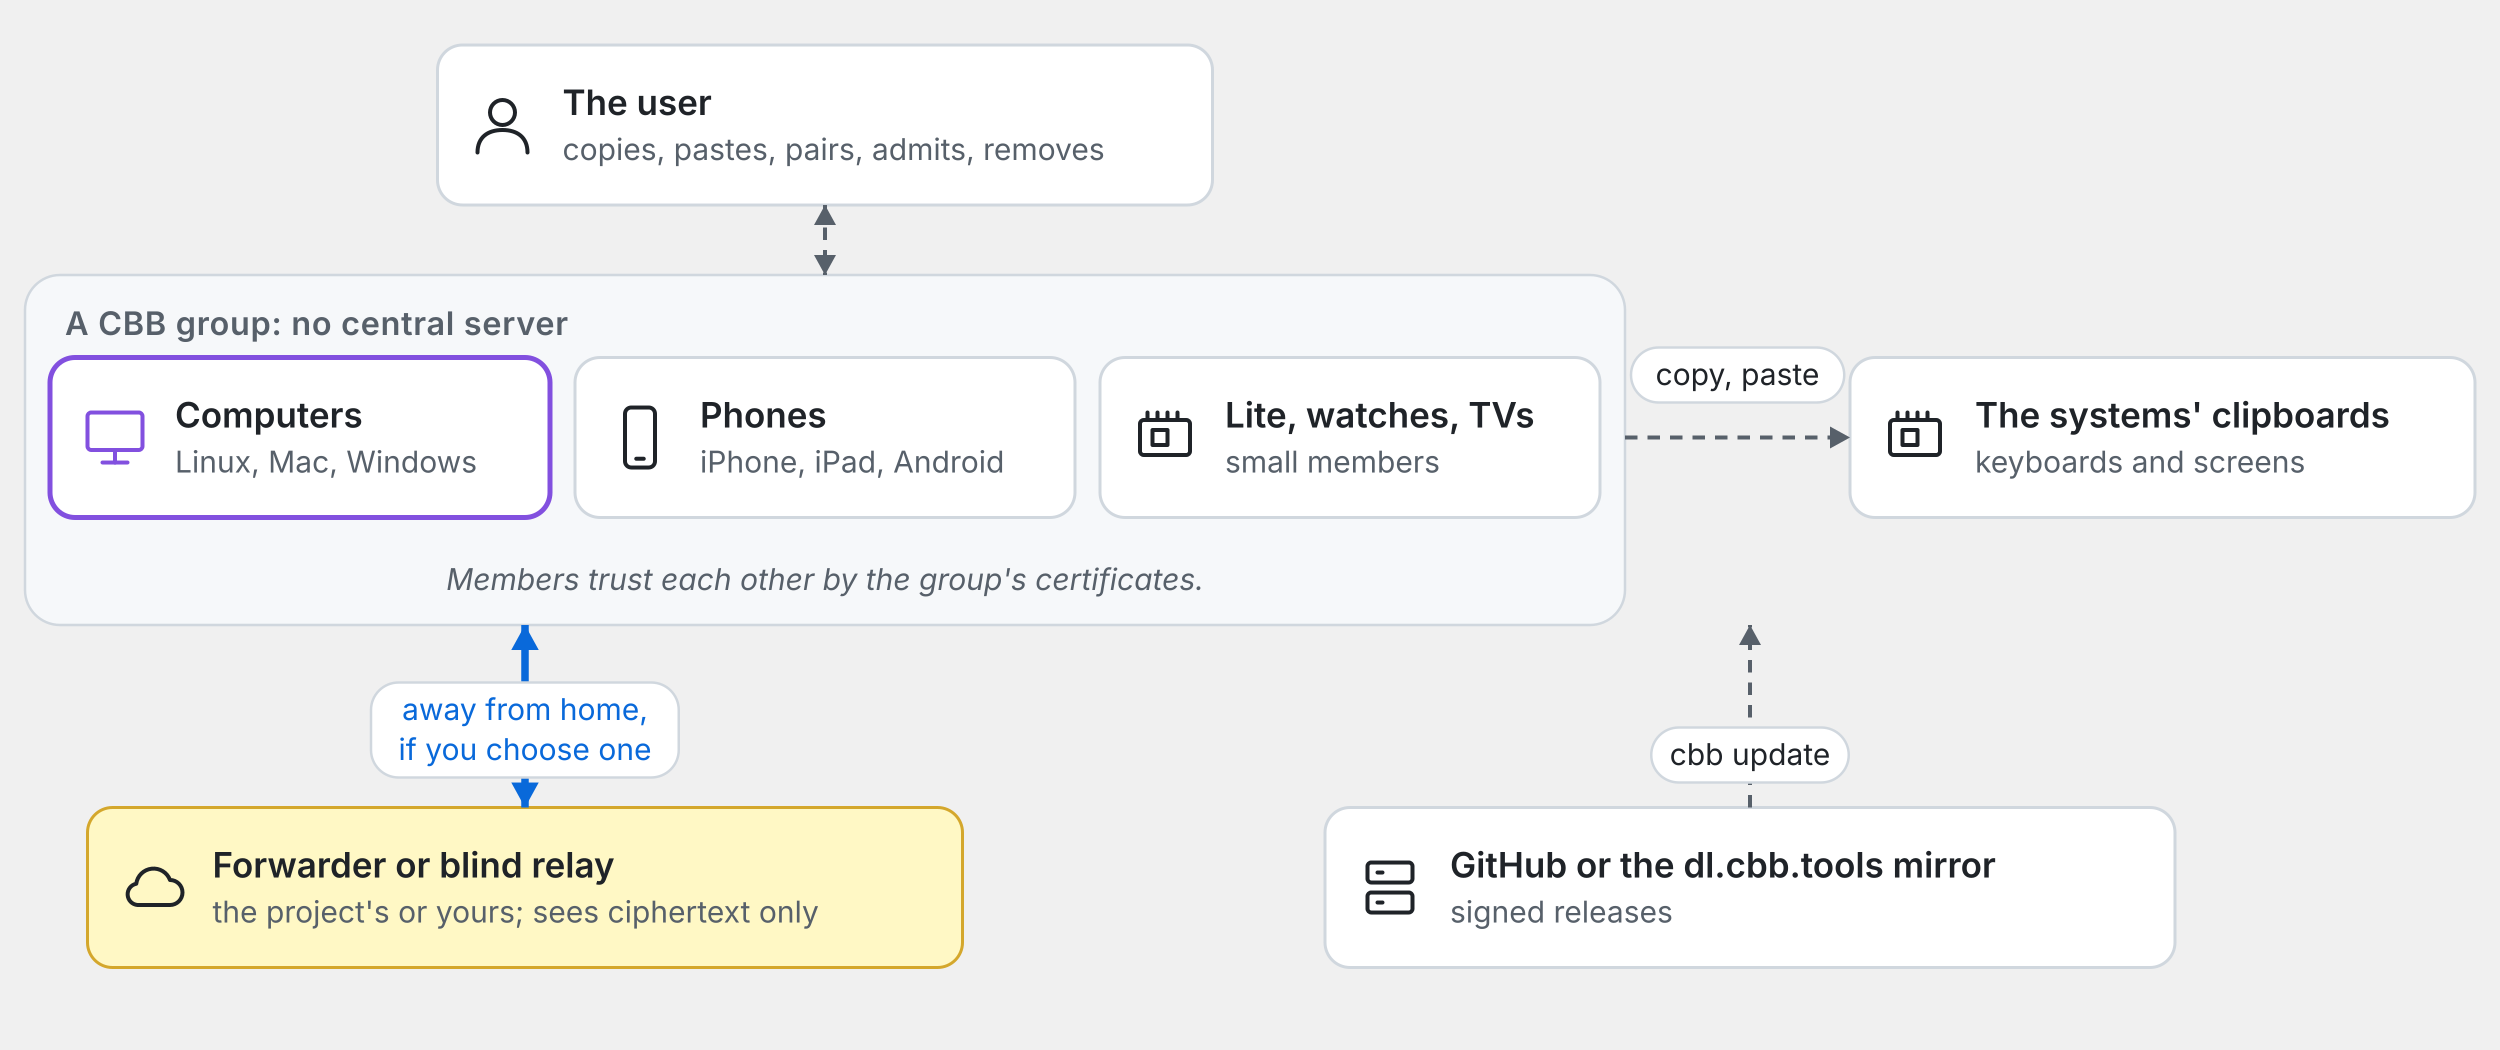
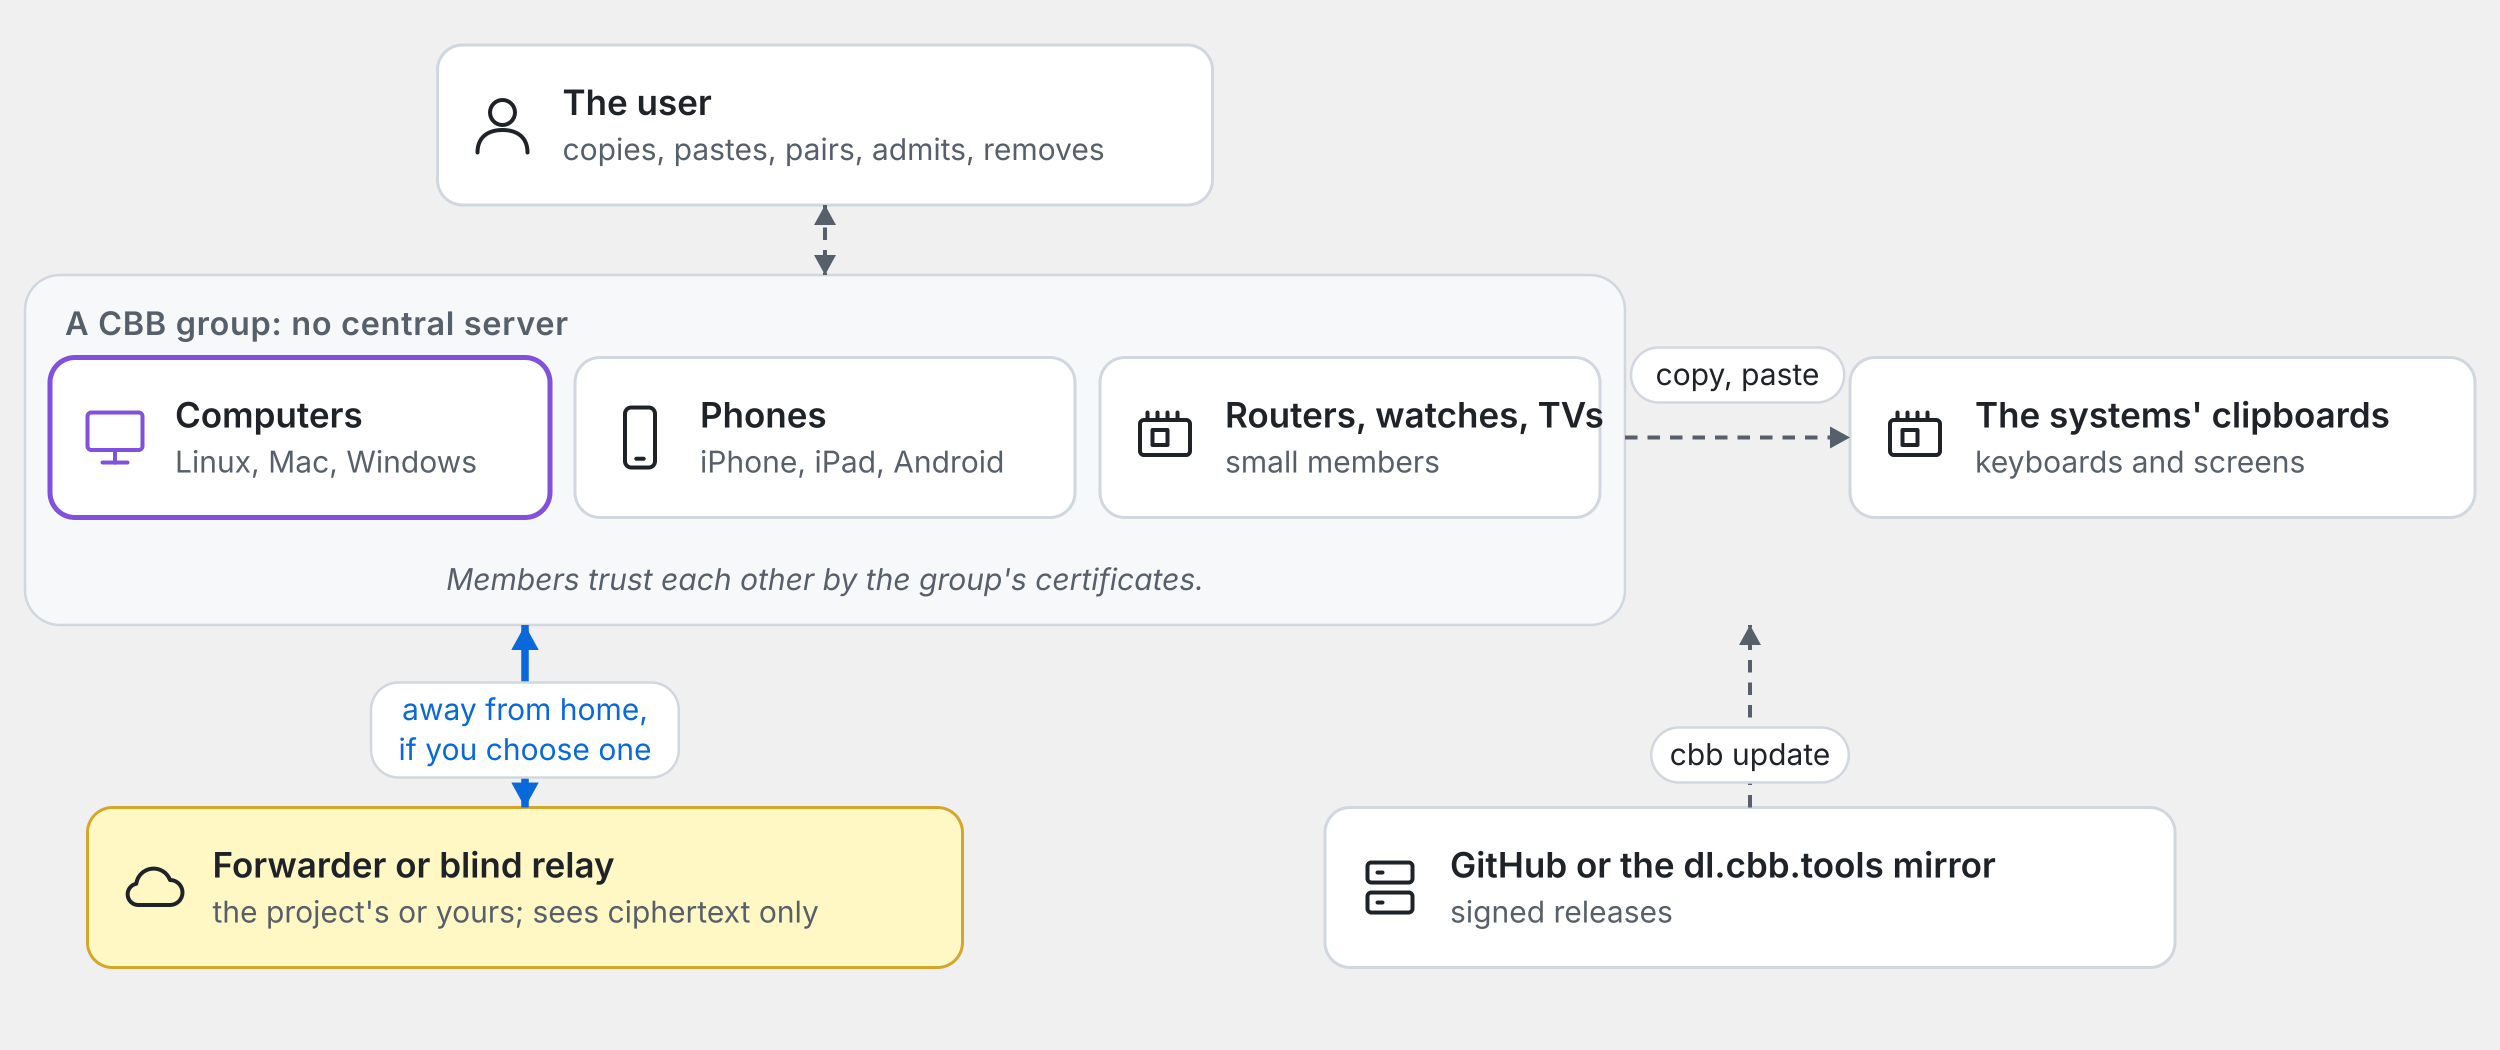
<svg xmlns="http://www.w3.org/2000/svg" width="1000" height="420" viewBox="0 0 1000 420" role="img" aria-label="The system context: a group of devices, the user, the systems' clipboards, an optional forwarder or relay, and the release mirror">
  <style>
  .bg { fill: none; }
  .zone { fill: #f6f8fa; stroke: #d0d7de; stroke-width: 1; }
  .zone-t { fill: #57606a; font: 600 13px system-ui, -apple-system, 'Segoe UI', sans-serif; letter-spacing: .02em; }
  .card { fill: #ffffff; stroke: #d0d7de; stroke-width: 1.2; }
  .card.key { stroke: #8250df; stroke-width: 2; }
  .card.srv { fill: #fff8c5; stroke: #d4a72c; }
  .t { fill: #1f2328; font: 600 14px system-ui, -apple-system, 'Segoe UI', sans-serif; }
  .s { fill: #57606a; font: 12px system-ui, -apple-system, 'Segoe UI', sans-serif; }
  .ic { fill: none; stroke: #1f2328; stroke-width: 1.6; stroke-linecap: round; stroke-linejoin: round; }
  .key .ic, .ic.key { stroke: #8250df; }
  .badge { fill: #8250df; }
  .badge-t { fill: #ffffff; font: 600 10px system-ui, -apple-system, 'Segoe UI', sans-serif; letter-spacing: .04em; }
  .e-tunnel { fill: none; stroke: #0969da; stroke-width: 3; }
  .e-home { fill: none; stroke: #57606a; stroke-width: 1.6; stroke-dasharray: 5 4; }
  .e-pair { fill: none; stroke: #8250df; stroke-width: 1.8; }
  .e-e2e { fill: none; stroke: #1a7f37; stroke-width: 1.8; stroke-dasharray: 2 4; stroke-linecap: round; }
  .a-tunnel { fill: #0969da; } .a-home { fill: #57606a; } .a-pair { fill: #8250df; } .a-e2e { fill: #1a7f37; }
  .lbl-bg { fill: #ffffff; stroke: #d0d7de; stroke-width: 1; }
  .lbl { fill: #1f2328; font: 12px system-ui, -apple-system, 'Segoe UI', sans-serif; }
  .lbl.tunnel { fill: #0969da; } .lbl.pair { fill: #8250df; } .lbl.e2e { fill: #1a7f37; }
  .note { fill: #57606a; font: italic 12px system-ui, -apple-system, 'Segoe UI', sans-serif; }
  @media (prefers-color-scheme: dark) {
    .zone { fill: #161b22; stroke: #30363d; }
    .zone-t, .s, .note { fill: #8b949e; }
    .card { fill: #0d1117; stroke: #3d444d; }
    .card.key { stroke: #a371f7; }
    .card.srv { fill: #272115; stroke: #9e6a03; }
    .t, .lbl { fill: #e6edf3; }
    .ic { stroke: #e6edf3; }
    .key .ic, .ic.key { stroke: #a371f7; }
    .badge { fill: #a371f7; }
    .badge-t { fill: #0d1117; }
    .e-tunnel { stroke: #4493f8; } .a-tunnel { fill: #4493f8; } .lbl.tunnel { fill: #4493f8; }
    .e-home { stroke: #8b949e; } .a-home { fill: #8b949e; }
    .e-pair { stroke: #a371f7; } .a-pair { fill: #a371f7; } .lbl.pair { fill: #a371f7; }
    .e-e2e { stroke: #3fb950; } .a-e2e { fill: #3fb950; } .lbl.e2e { fill: #3fb950; }
    .lbl-bg { fill: #0d1117; stroke: #3d444d; }
  }
</style>
  <g class="">
    <rect class="card " x="175.0" y="18.0" width="310" height="64" rx="10" />
    <g transform="translate(187.0,36)" class="ic">
      <circle cx="14" cy="9" r="5" />
      <path d="M4 25c0 -6 4 -9 10 -9s10 3 10 9" />
    </g>
    <text class="t" x="225.0" y="46">The user</text>
    <text class="s" x="225.0" y="64">copies, pastes, pairs, admits, removes</text>
  </g>
  <rect class="zone" x="10" y="110" width="640" height="140" rx="14" />
  <text class="zone-t" x="26" y="134">A CBB group: no central server</text>
  <g class="key">
    <rect class="card key" x="20.0" y="143.0" width="200" height="64" rx="10" />
    <g transform="translate(32.0,161)" class="ic">
      <rect x="3" y="4" width="22" height="15" rx="1.5" />
      <line x1="14" y1="19" x2="14" y2="24" />
      <line x1="9" y1="24" x2="19" y2="24" />
    </g>
    <text class="t" x="70.0" y="171">Computers</text>
    <text class="s" x="70.0" y="189">Linux, Mac, Windows</text>
  </g>
  <g class="">
    <rect class="card " x="230.0" y="143.0" width="200" height="64" rx="10" />
    <g transform="translate(242.0,161)" class="ic">
      <rect x="8" y="2" width="12" height="24" rx="2.5" />
      <line x1="12.5" y1="22.5" x2="15.5" y2="22.5" />
    </g>
    <text class="t" x="280.0" y="171">Phones</text>
    <text class="s" x="280.0" y="189">iPhone, iPad, Android</text>
  </g>
  <g class="">
    <rect class="card " x="440.0" y="143.0" width="200" height="64" rx="10" />
    <g transform="translate(452.0,161)" class="ic">
      <rect x="4" y="7" width="20" height="14" rx="1.5" />
      <rect x="9" y="11" width="6" height="6" />
      <line x1="7" y1="4" x2="7" y2="7" />
      <line x1="11" y1="4" x2="11" y2="7" />
      <line x1="15" y1="4" x2="15" y2="7" />
      <line x1="19" y1="4" x2="19" y2="7" />
    </g>
-     <text class="t" x="490.0" y="171">Lite, watches, TVs</text>
+     <text class="t" x="490.0" y="171">Routers, watches, TVs</text>
    <text class="s" x="490.0" y="189">small members</text>
  </g>
  <text class="note" x="330" y="236" text-anchor="middle">Members trust each other by the group's certificates.</text>
  <g class="">
    <rect class="card " x="740.0" y="143.0" width="250" height="64" rx="10" />
    <g transform="translate(752.0,161)" class="ic">
      <rect x="4" y="7" width="20" height="14" rx="1.5" />
      <rect x="9" y="11" width="6" height="6" />
      <line x1="7" y1="4" x2="7" y2="7" />
      <line x1="11" y1="4" x2="11" y2="7" />
      <line x1="15" y1="4" x2="15" y2="7" />
      <line x1="19" y1="4" x2="19" y2="7" />
    </g>
    <text class="t" x="790.0" y="171">The systems' clipboards</text>
    <text class="s" x="790.0" y="189">keyboards and screens</text>
  </g>
  <path class="e-home" d="M650,175 L740.0,175.0" />
  <path class="a-home" d="M740.0,175.0 L732.0,170.6 L732.0,179.4z" />
  <path class="e-home" d="M330.0,82.0 L330,110" />
  <path class="a-home" d="M330,110 L334.4,102.0 L325.6,102.0z" />
  <path class="a-home" d="M330.0,82.0 L325.6,90.0 L334.4,90.0z" />
  <g class="srv">
    <rect class="card srv" x="35.0" y="323.0" width="350" height="64" rx="10" />
    <g transform="translate(47.0,341)" class="ic">
      <path d="M8 21h13a5 5 0 0 0 0 -10a7 7 0 0 0 -13.5 1.5A4.3 4.3 0 0 0 8 21z" />
    </g>
    <text class="t" x="85.0" y="351">Forwarder or blind relay</text>
    <text class="s" x="85.0" y="369">the project's or yours; sees ciphertext only</text>
  </g>
  <path class="e-tunnel" d="M210,250 L210.0,323.0" />
  <path class="a-tunnel" d="M210.0,323.0 L215.5,313.0 L204.5,313.0z" />
  <path class="a-tunnel" d="M210,250 L204.5,260.0 L215.5,260.0z" />
  <g class="">
    <rect class="card " x="530.0" y="323.0" width="340" height="64" rx="10" />
    <g transform="translate(542.0,341)" class="ic">
      <rect x="5" y="4" width="18" height="8" rx="1.5" />
      <rect x="5" y="16" width="18" height="8" rx="1.5" />
      <line x1="9" y1="8" x2="11" y2="8" />
      <line x1="9" y1="20" x2="11" y2="20" />
    </g>
    <text class="t" x="580.0" y="351">GitHub or the dl.cbb.tools mirror</text>
    <text class="s" x="580.0" y="369">signed releases</text>
  </g>
  <path class="e-home" d="M700.0,323.0 L700,250" />
  <path class="a-home" d="M700,250 L695.6,258.0 L704.4,258.0z" />
  <rect class="lbl-bg" x="652.4" y="139.0" width="85.3" height="22" rx="11.0" />
  <text class="lbl home" x="695" y="154.0" text-anchor="middle">copy, paste</text>
  <rect class="lbl-bg" x="148.4" y="273.0" width="123.1" height="38" rx="11" />
  <text class="lbl tunnel" x="210" y="288.0" text-anchor="middle">away from home,</text>
  <text class="lbl tunnel" x="210" y="304.0" text-anchor="middle">if you choose one</text>
  <rect class="lbl-bg" x="660.5" y="291.0" width="79.0" height="22" rx="11.0" />
  <text class="lbl home" x="700" y="306.0" text-anchor="middle">cbb update</text>
</svg>
